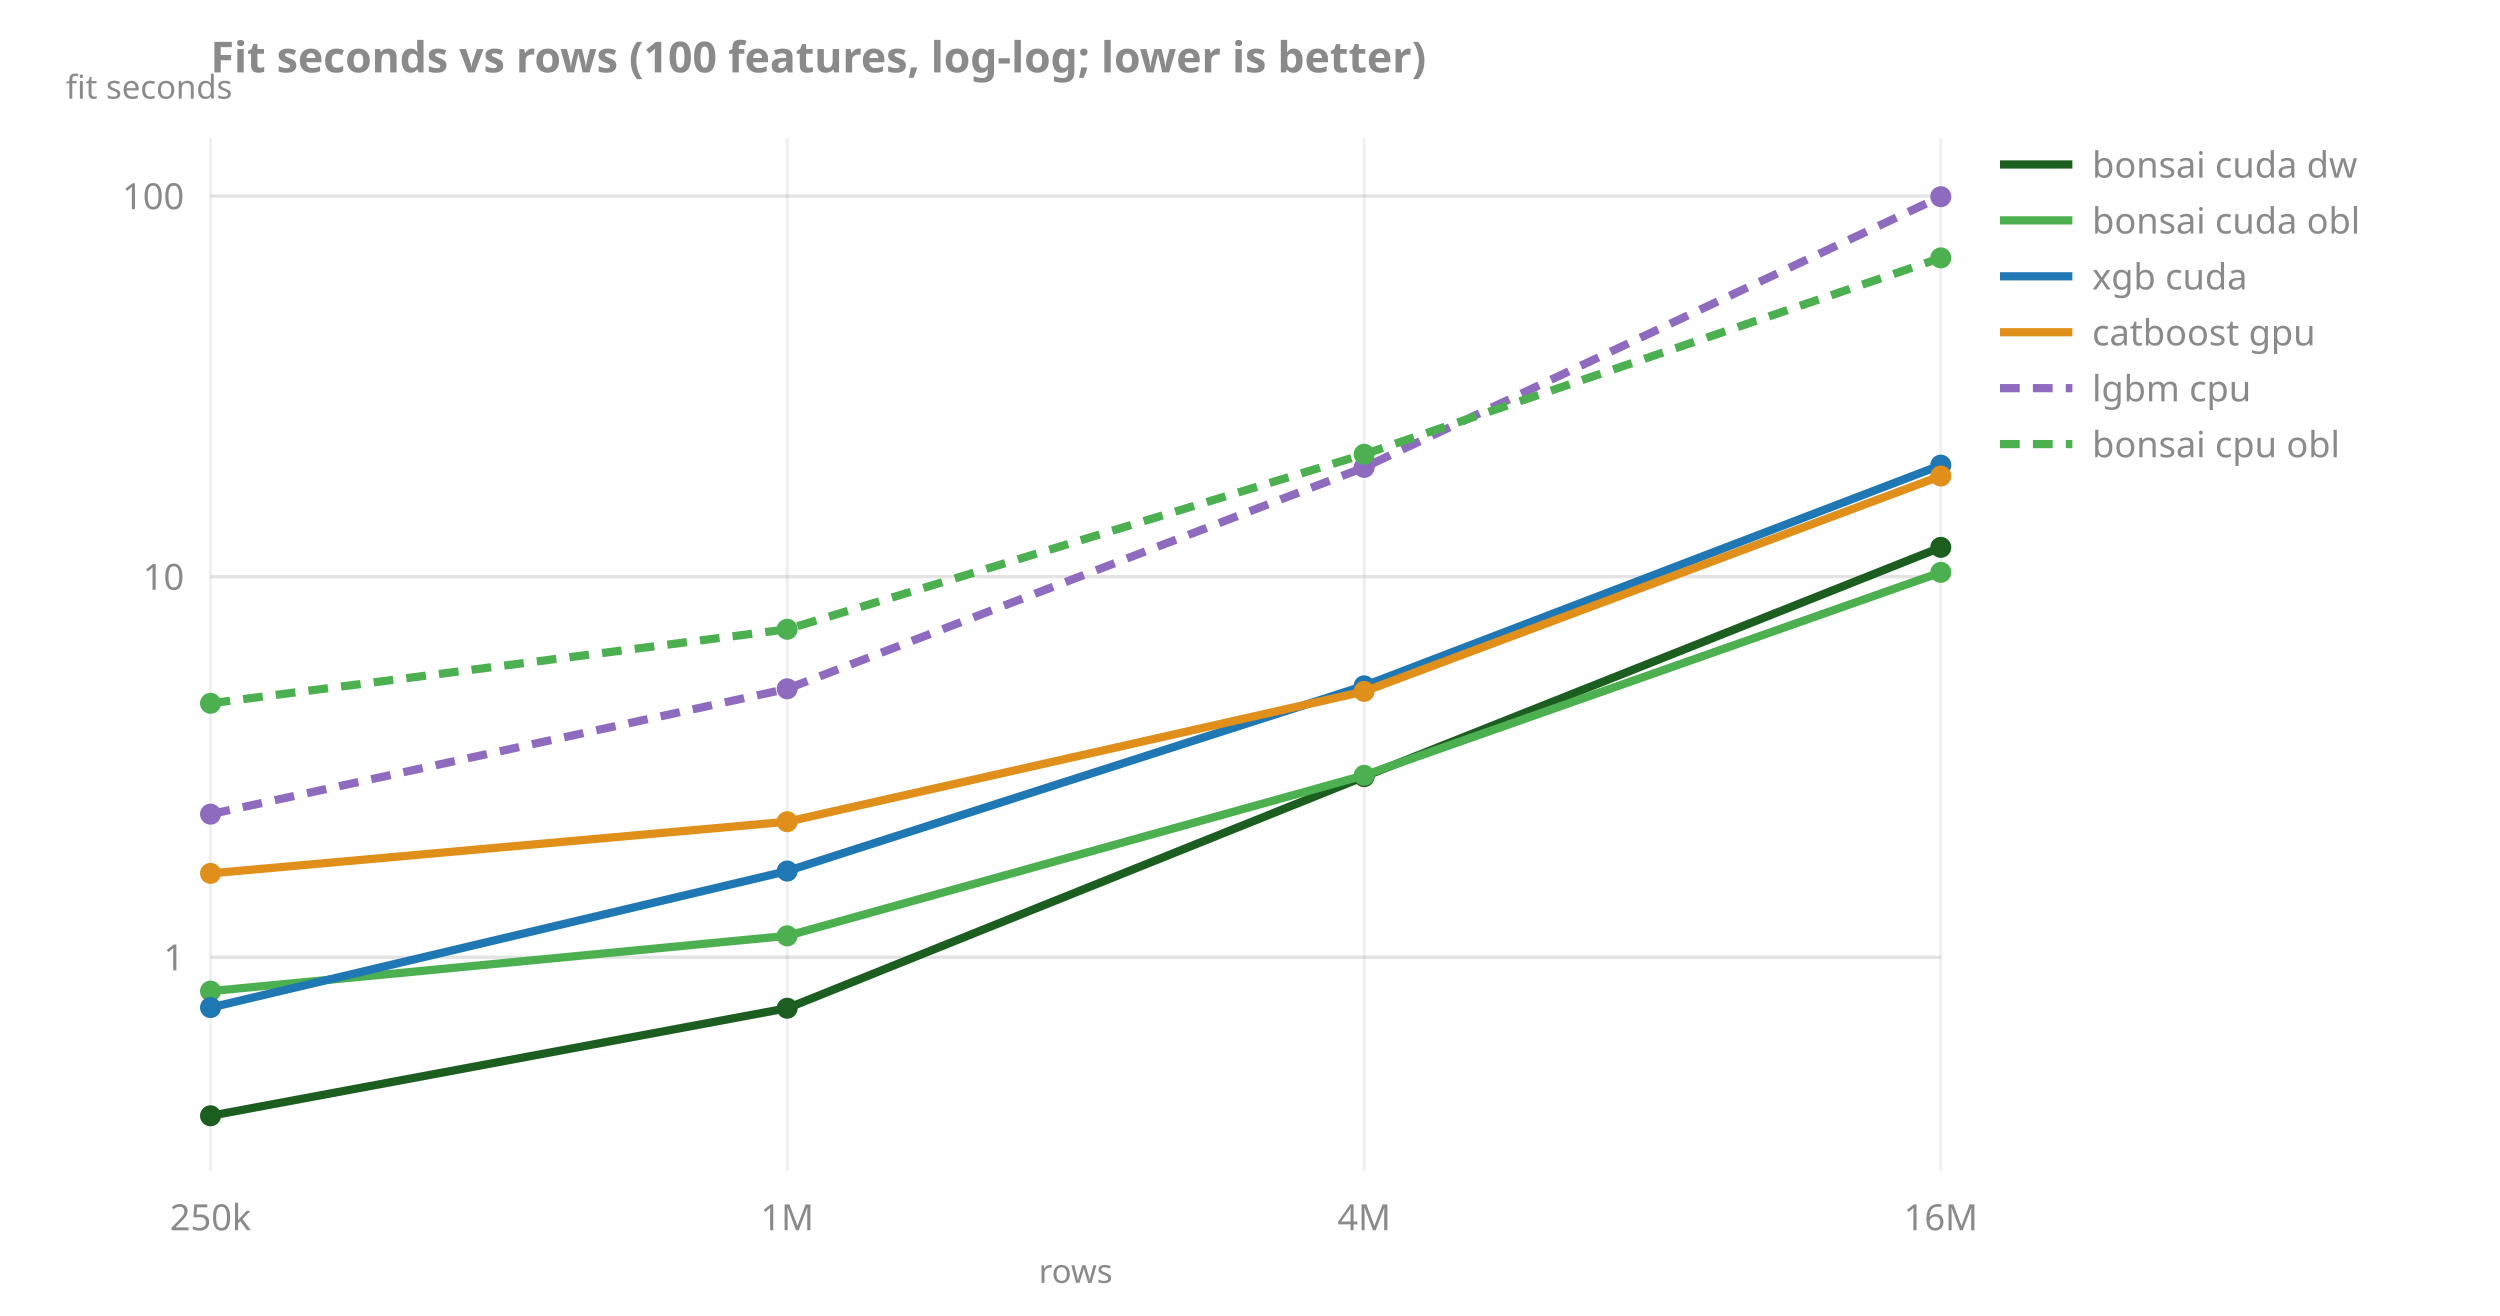
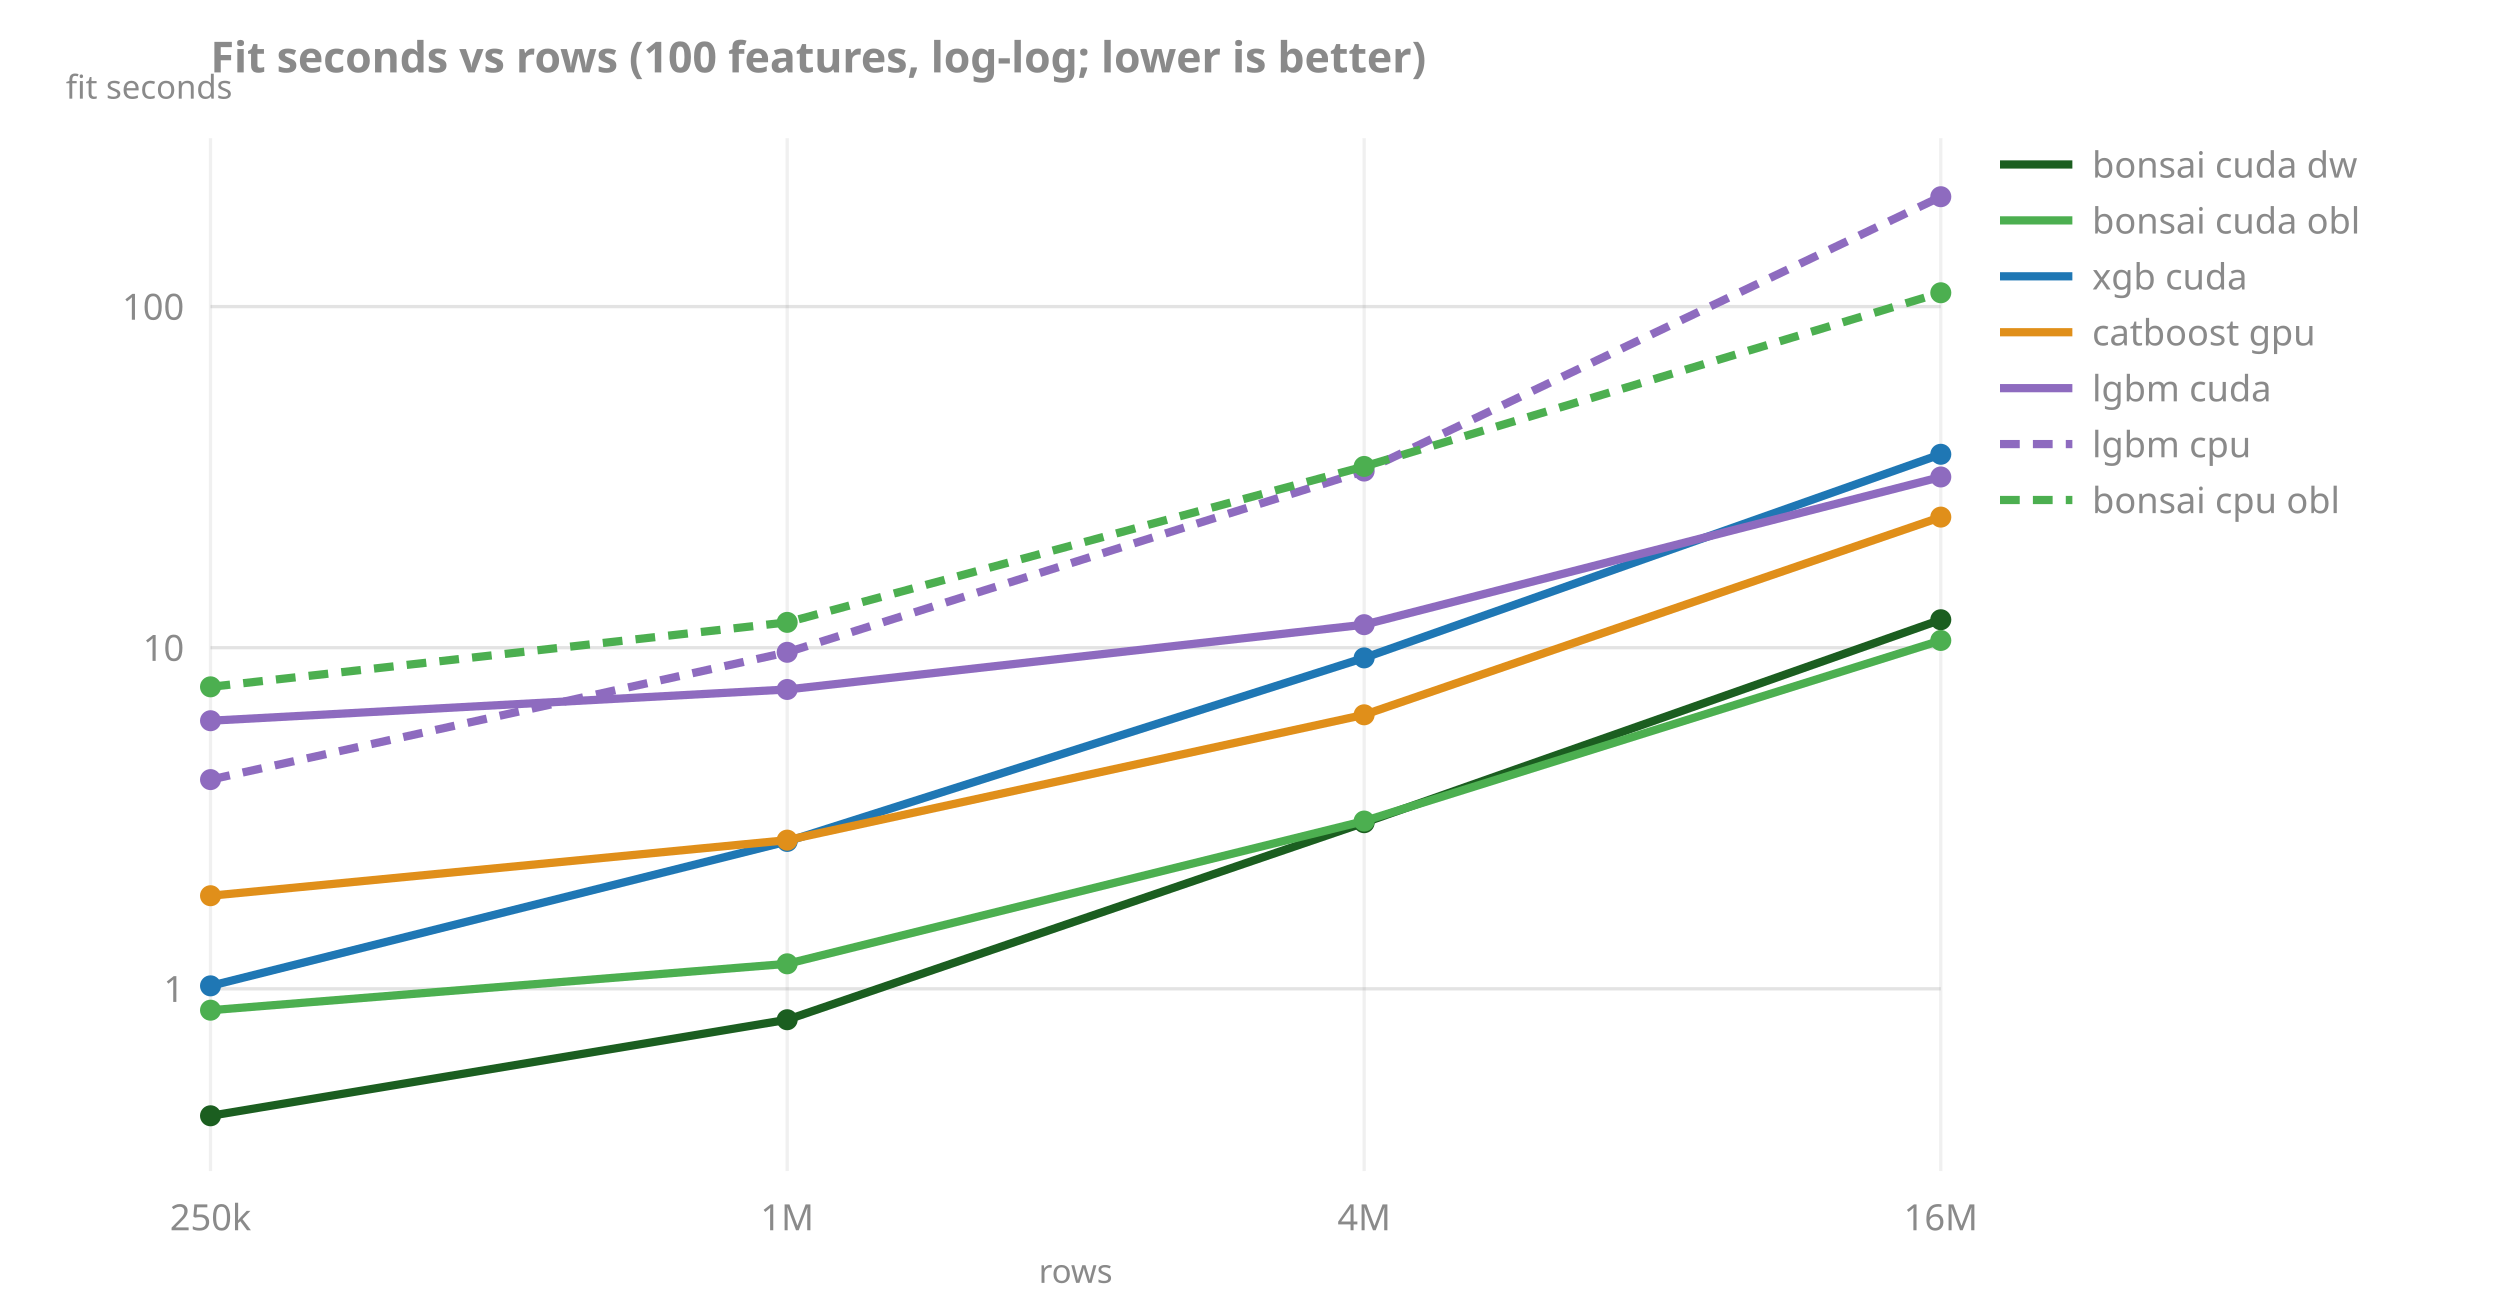
<svg xmlns="http://www.w3.org/2000/svg" width="760" height="400" viewBox="0 0 760 400">
  <text x="64" y="22" font-size="13" fill="#8a8a8a" font-family="system-ui,sans-serif" text-anchor="start" font-weight="bold">Fit seconds vs rows (100 features, log-log; lower is better)</text>
-   <line x1="64" y1="291.0" x2="590" y2="291.0" stroke="#808080" stroke-opacity="0.22" />
-   <text x="56" y="295.0" font-size="11" fill="#8a8a8a" font-family="system-ui,sans-serif" text-anchor="end" font-weight="normal">1</text>
-   <line x1="64" y1="175.3" x2="590" y2="175.3" stroke="#808080" stroke-opacity="0.22" />
-   <text x="56" y="179.3" font-size="11" fill="#8a8a8a" font-family="system-ui,sans-serif" text-anchor="end" font-weight="normal">10</text>
-   <line x1="64" y1="59.6" x2="590" y2="59.6" stroke="#808080" stroke-opacity="0.22" />
-   <text x="56" y="63.6" font-size="11" fill="#8a8a8a" font-family="system-ui,sans-serif" text-anchor="end" font-weight="normal">100</text>
+   <line x1="64" y1="300.6" x2="590" y2="300.6" stroke="#808080" stroke-opacity="0.22" />
+   <text x="56" y="304.6" font-size="11" fill="#8a8a8a" font-family="system-ui,sans-serif" text-anchor="end" font-weight="normal">1</text>
+   <line x1="64" y1="196.9" x2="590" y2="196.9" stroke="#808080" stroke-opacity="0.22" />
+   <text x="56" y="200.9" font-size="11" fill="#8a8a8a" font-family="system-ui,sans-serif" text-anchor="end" font-weight="normal">10</text>
+   <line x1="64" y1="93.2" x2="590" y2="93.2" stroke="#808080" stroke-opacity="0.22" />
+   <text x="56" y="97.2" font-size="11" fill="#8a8a8a" font-family="system-ui,sans-serif" text-anchor="end" font-weight="normal">100</text>
  <line x1="64.0" y1="42" x2="64.0" y2="356" stroke="#808080" stroke-opacity="0.12" />
  <text x="64.0" y="374" font-size="11" fill="#8a8a8a" font-family="system-ui,sans-serif" text-anchor="middle" font-weight="normal">250k</text>
  <line x1="239.3" y1="42" x2="239.3" y2="356" stroke="#808080" stroke-opacity="0.12" />
  <text x="239.3" y="374" font-size="11" fill="#8a8a8a" font-family="system-ui,sans-serif" text-anchor="middle" font-weight="normal">1M</text>
  <line x1="414.7" y1="42" x2="414.7" y2="356" stroke="#808080" stroke-opacity="0.12" />
  <text x="414.7" y="374" font-size="11" fill="#8a8a8a" font-family="system-ui,sans-serif" text-anchor="middle" font-weight="normal">4M</text>
  <line x1="590.0" y1="42" x2="590.0" y2="356" stroke="#808080" stroke-opacity="0.12" />
  <text x="590.0" y="374" font-size="11" fill="#8a8a8a" font-family="system-ui,sans-serif" text-anchor="middle" font-weight="normal">16M</text>
  <text x="20" y="30" font-size="10" fill="#8a8a8a" font-family="system-ui,sans-serif" text-anchor="start" font-weight="normal">fit seconds</text>
  <text x="327.0" y="390" font-size="10" fill="#8a8a8a" font-family="system-ui,sans-serif" text-anchor="middle" font-weight="normal">rows</text>
-   <polyline points="64.0,339.2 239.3,306.5 414.7,236.1 590.0,166.4" fill="none" stroke="#1b5e20" stroke-width="2.5" />
+   <polyline points="64.0,339.2 239.3,310.0 414.7,250.1 590.0,188.4" fill="none" stroke="#1b5e20" stroke-width="2.5" />
  <circle cx="64.0" cy="339.2" r="3.2" fill="#1b5e20" />
-   <circle cx="239.3" cy="306.5" r="3.2" fill="#1b5e20" />
-   <circle cx="414.7" cy="236.1" r="3.2" fill="#1b5e20" />
-   <circle cx="590.0" cy="166.4" r="3.2" fill="#1b5e20" />
-   <polyline points="64.0,301.3 239.3,284.5 414.7,235.7 590.0,174.0" fill="none" stroke="#4caf50" stroke-width="2.5" />
-   <circle cx="64.0" cy="301.3" r="3.2" fill="#4caf50" />
-   <circle cx="239.3" cy="284.5" r="3.2" fill="#4caf50" />
-   <circle cx="414.7" cy="235.7" r="3.2" fill="#4caf50" />
-   <circle cx="590.0" cy="174.0" r="3.2" fill="#4caf50" />
-   <polyline points="64.0,306.3 239.3,264.8 414.7,208.5 590.0,141.4" fill="none" stroke="#1f77b4" stroke-width="2.5" />
-   <circle cx="64.0" cy="306.3" r="3.2" fill="#1f77b4" />
-   <circle cx="239.3" cy="264.8" r="3.2" fill="#1f77b4" />
-   <circle cx="414.7" cy="208.5" r="3.2" fill="#1f77b4" />
-   <circle cx="590.0" cy="141.4" r="3.2" fill="#1f77b4" />
-   <polyline points="64.0,265.5 239.3,249.8 414.7,210.2 590.0,144.7" fill="none" stroke="#e08f1a" stroke-width="2.5" />
-   <circle cx="64.0" cy="265.5" r="3.2" fill="#e08f1a" />
-   <circle cx="239.3" cy="249.8" r="3.2" fill="#e08f1a" />
-   <circle cx="414.7" cy="210.2" r="3.2" fill="#e08f1a" />
-   <circle cx="590.0" cy="144.7" r="3.2" fill="#e08f1a" />
-   <polyline points="64.0,247.5 239.3,209.4 414.7,142.1 590.0,59.8" fill="none" stroke="#8e6bbf" stroke-width="2.5" stroke-dasharray="6 4" />
-   <circle cx="64.0" cy="247.5" r="3.2" fill="#8e6bbf" />
-   <circle cx="239.3" cy="209.4" r="3.2" fill="#8e6bbf" />
-   <circle cx="414.7" cy="142.1" r="3.2" fill="#8e6bbf" />
+   <circle cx="239.3" cy="310.0" r="3.2" fill="#1b5e20" />
+   <circle cx="414.7" cy="250.1" r="3.2" fill="#1b5e20" />
+   <circle cx="590.0" cy="188.4" r="3.2" fill="#1b5e20" />
+   <polyline points="64.0,307.1 239.3,293.0 414.7,249.6 590.0,194.7" fill="none" stroke="#4caf50" stroke-width="2.5" />
+   <circle cx="64.0" cy="307.1" r="3.2" fill="#4caf50" />
+   <circle cx="239.3" cy="293.0" r="3.2" fill="#4caf50" />
+   <circle cx="414.7" cy="249.6" r="3.2" fill="#4caf50" />
+   <circle cx="590.0" cy="194.7" r="3.2" fill="#4caf50" />
+   <polyline points="64.0,299.7 239.3,255.8 414.7,200.0 590.0,138.1" fill="none" stroke="#1f77b4" stroke-width="2.5" />
+   <circle cx="64.0" cy="299.7" r="3.2" fill="#1f77b4" />
+   <circle cx="239.3" cy="255.8" r="3.2" fill="#1f77b4" />
+   <circle cx="414.7" cy="200.0" r="3.2" fill="#1f77b4" />
+   <circle cx="590.0" cy="138.1" r="3.2" fill="#1f77b4" />
+   <polyline points="64.0,272.3 239.3,255.4 414.7,217.3 590.0,157.2" fill="none" stroke="#e08f1a" stroke-width="2.5" />
+   <circle cx="64.0" cy="272.3" r="3.2" fill="#e08f1a" />
+   <circle cx="239.3" cy="255.4" r="3.2" fill="#e08f1a" />
+   <circle cx="414.7" cy="217.3" r="3.2" fill="#e08f1a" />
+   <circle cx="590.0" cy="157.2" r="3.2" fill="#e08f1a" />
+   <polyline points="64.0,219.1 239.3,209.6 414.7,189.9 590.0,145.0" fill="none" stroke="#8e6bbf" stroke-width="2.5" />
+   <circle cx="64.0" cy="219.1" r="3.2" fill="#8e6bbf" />
+   <circle cx="239.3" cy="209.6" r="3.2" fill="#8e6bbf" />
+   <circle cx="414.7" cy="189.9" r="3.2" fill="#8e6bbf" />
+   <circle cx="590.0" cy="145.0" r="3.2" fill="#8e6bbf" />
+   <polyline points="64.0,237.0 239.3,198.3 414.7,143.2 590.0,59.8" fill="none" stroke="#8e6bbf" stroke-width="2.5" stroke-dasharray="6 4" />
+   <circle cx="64.0" cy="237.0" r="3.2" fill="#8e6bbf" />
+   <circle cx="239.3" cy="198.3" r="3.2" fill="#8e6bbf" />
+   <circle cx="414.7" cy="143.2" r="3.2" fill="#8e6bbf" />
  <circle cx="590.0" cy="59.8" r="3.2" fill="#8e6bbf" />
-   <polyline points="64.0,213.8 239.3,191.3 414.7,138.1 590.0,78.4" fill="none" stroke="#4caf50" stroke-width="2.5" stroke-dasharray="6 4" />
-   <circle cx="64.0" cy="213.8" r="3.2" fill="#4caf50" />
-   <circle cx="239.3" cy="191.3" r="3.2" fill="#4caf50" />
-   <circle cx="414.7" cy="138.1" r="3.2" fill="#4caf50" />
-   <circle cx="590.0" cy="78.4" r="3.2" fill="#4caf50" />
+   <polyline points="64.0,208.8 239.3,189.2 414.7,141.8 590.0,89.0" fill="none" stroke="#4caf50" stroke-width="2.5" stroke-dasharray="6 4" />
+   <circle cx="64.0" cy="208.8" r="3.2" fill="#4caf50" />
+   <circle cx="239.3" cy="189.2" r="3.2" fill="#4caf50" />
+   <circle cx="414.7" cy="141.8" r="3.2" fill="#4caf50" />
+   <circle cx="590.0" cy="89.0" r="3.2" fill="#4caf50" />
  <line x1="608" y1="50" x2="630" y2="50" stroke="#1b5e20" stroke-width="2.5" />
  <text x="636" y="54" font-size="11" fill="#8a8a8a" font-family="system-ui,sans-serif" text-anchor="start" font-weight="normal">bonsai cuda dw</text>
  <line x1="608" y1="67" x2="630" y2="67" stroke="#4caf50" stroke-width="2.5" />
  <text x="636" y="71" font-size="11" fill="#8a8a8a" font-family="system-ui,sans-serif" text-anchor="start" font-weight="normal">bonsai cuda obl</text>
  <line x1="608" y1="84" x2="630" y2="84" stroke="#1f77b4" stroke-width="2.5" />
  <text x="636" y="88" font-size="11" fill="#8a8a8a" font-family="system-ui,sans-serif" text-anchor="start" font-weight="normal">xgb cuda</text>
  <line x1="608" y1="101" x2="630" y2="101" stroke="#e08f1a" stroke-width="2.5" />
  <text x="636" y="105" font-size="11" fill="#8a8a8a" font-family="system-ui,sans-serif" text-anchor="start" font-weight="normal">catboost gpu</text>
-   <line x1="608" y1="118" x2="630" y2="118" stroke="#8e6bbf" stroke-width="2.5" stroke-dasharray="6 4" />
-   <text x="636" y="122" font-size="11" fill="#8a8a8a" font-family="system-ui,sans-serif" text-anchor="start" font-weight="normal">lgbm cpu</text>
-   <line x1="608" y1="135" x2="630" y2="135" stroke="#4caf50" stroke-width="2.5" stroke-dasharray="6 4" />
-   <text x="636" y="139" font-size="11" fill="#8a8a8a" font-family="system-ui,sans-serif" text-anchor="start" font-weight="normal">bonsai cpu obl</text>
+   <line x1="608" y1="118" x2="630" y2="118" stroke="#8e6bbf" stroke-width="2.5" />
+   <text x="636" y="122" font-size="11" fill="#8a8a8a" font-family="system-ui,sans-serif" text-anchor="start" font-weight="normal">lgbm cuda</text>
+   <line x1="608" y1="135" x2="630" y2="135" stroke="#8e6bbf" stroke-width="2.5" stroke-dasharray="6 4" />
+   <text x="636" y="139" font-size="11" fill="#8a8a8a" font-family="system-ui,sans-serif" text-anchor="start" font-weight="normal">lgbm cpu</text>
+   <line x1="608" y1="152" x2="630" y2="152" stroke="#4caf50" stroke-width="2.5" stroke-dasharray="6 4" />
+   <text x="636" y="156" font-size="11" fill="#8a8a8a" font-family="system-ui,sans-serif" text-anchor="start" font-weight="normal">bonsai cpu obl</text>
</svg>
